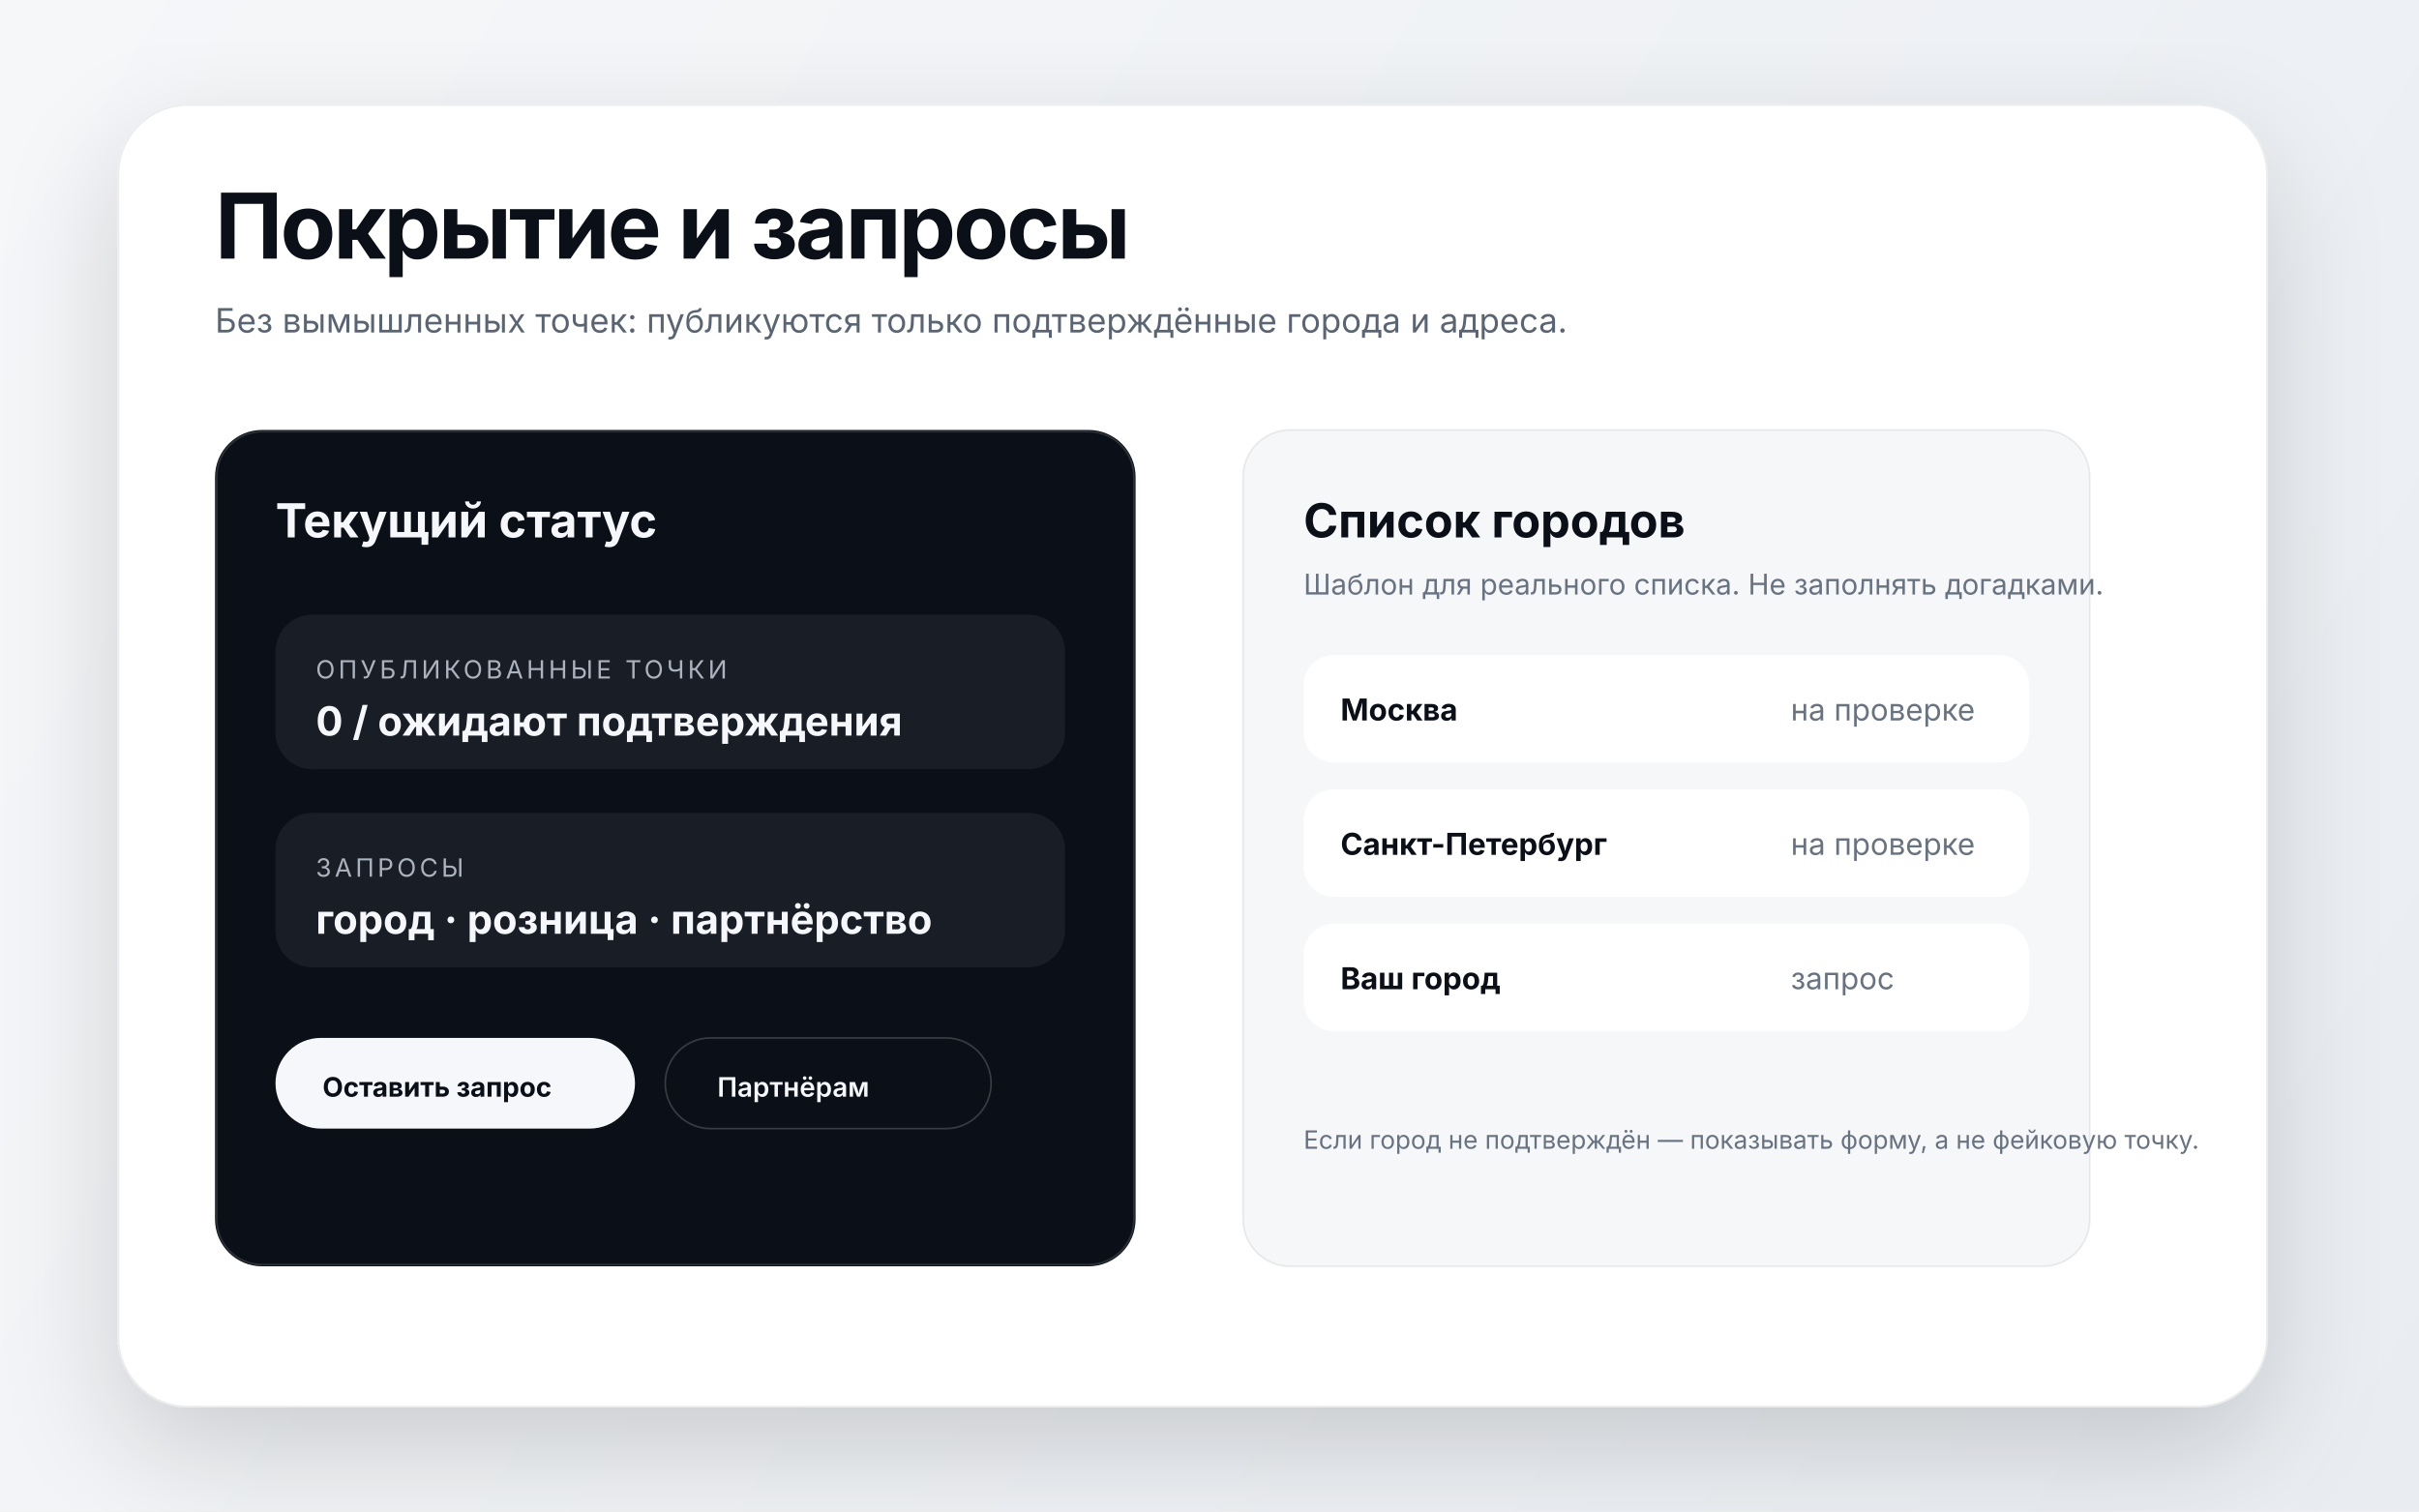
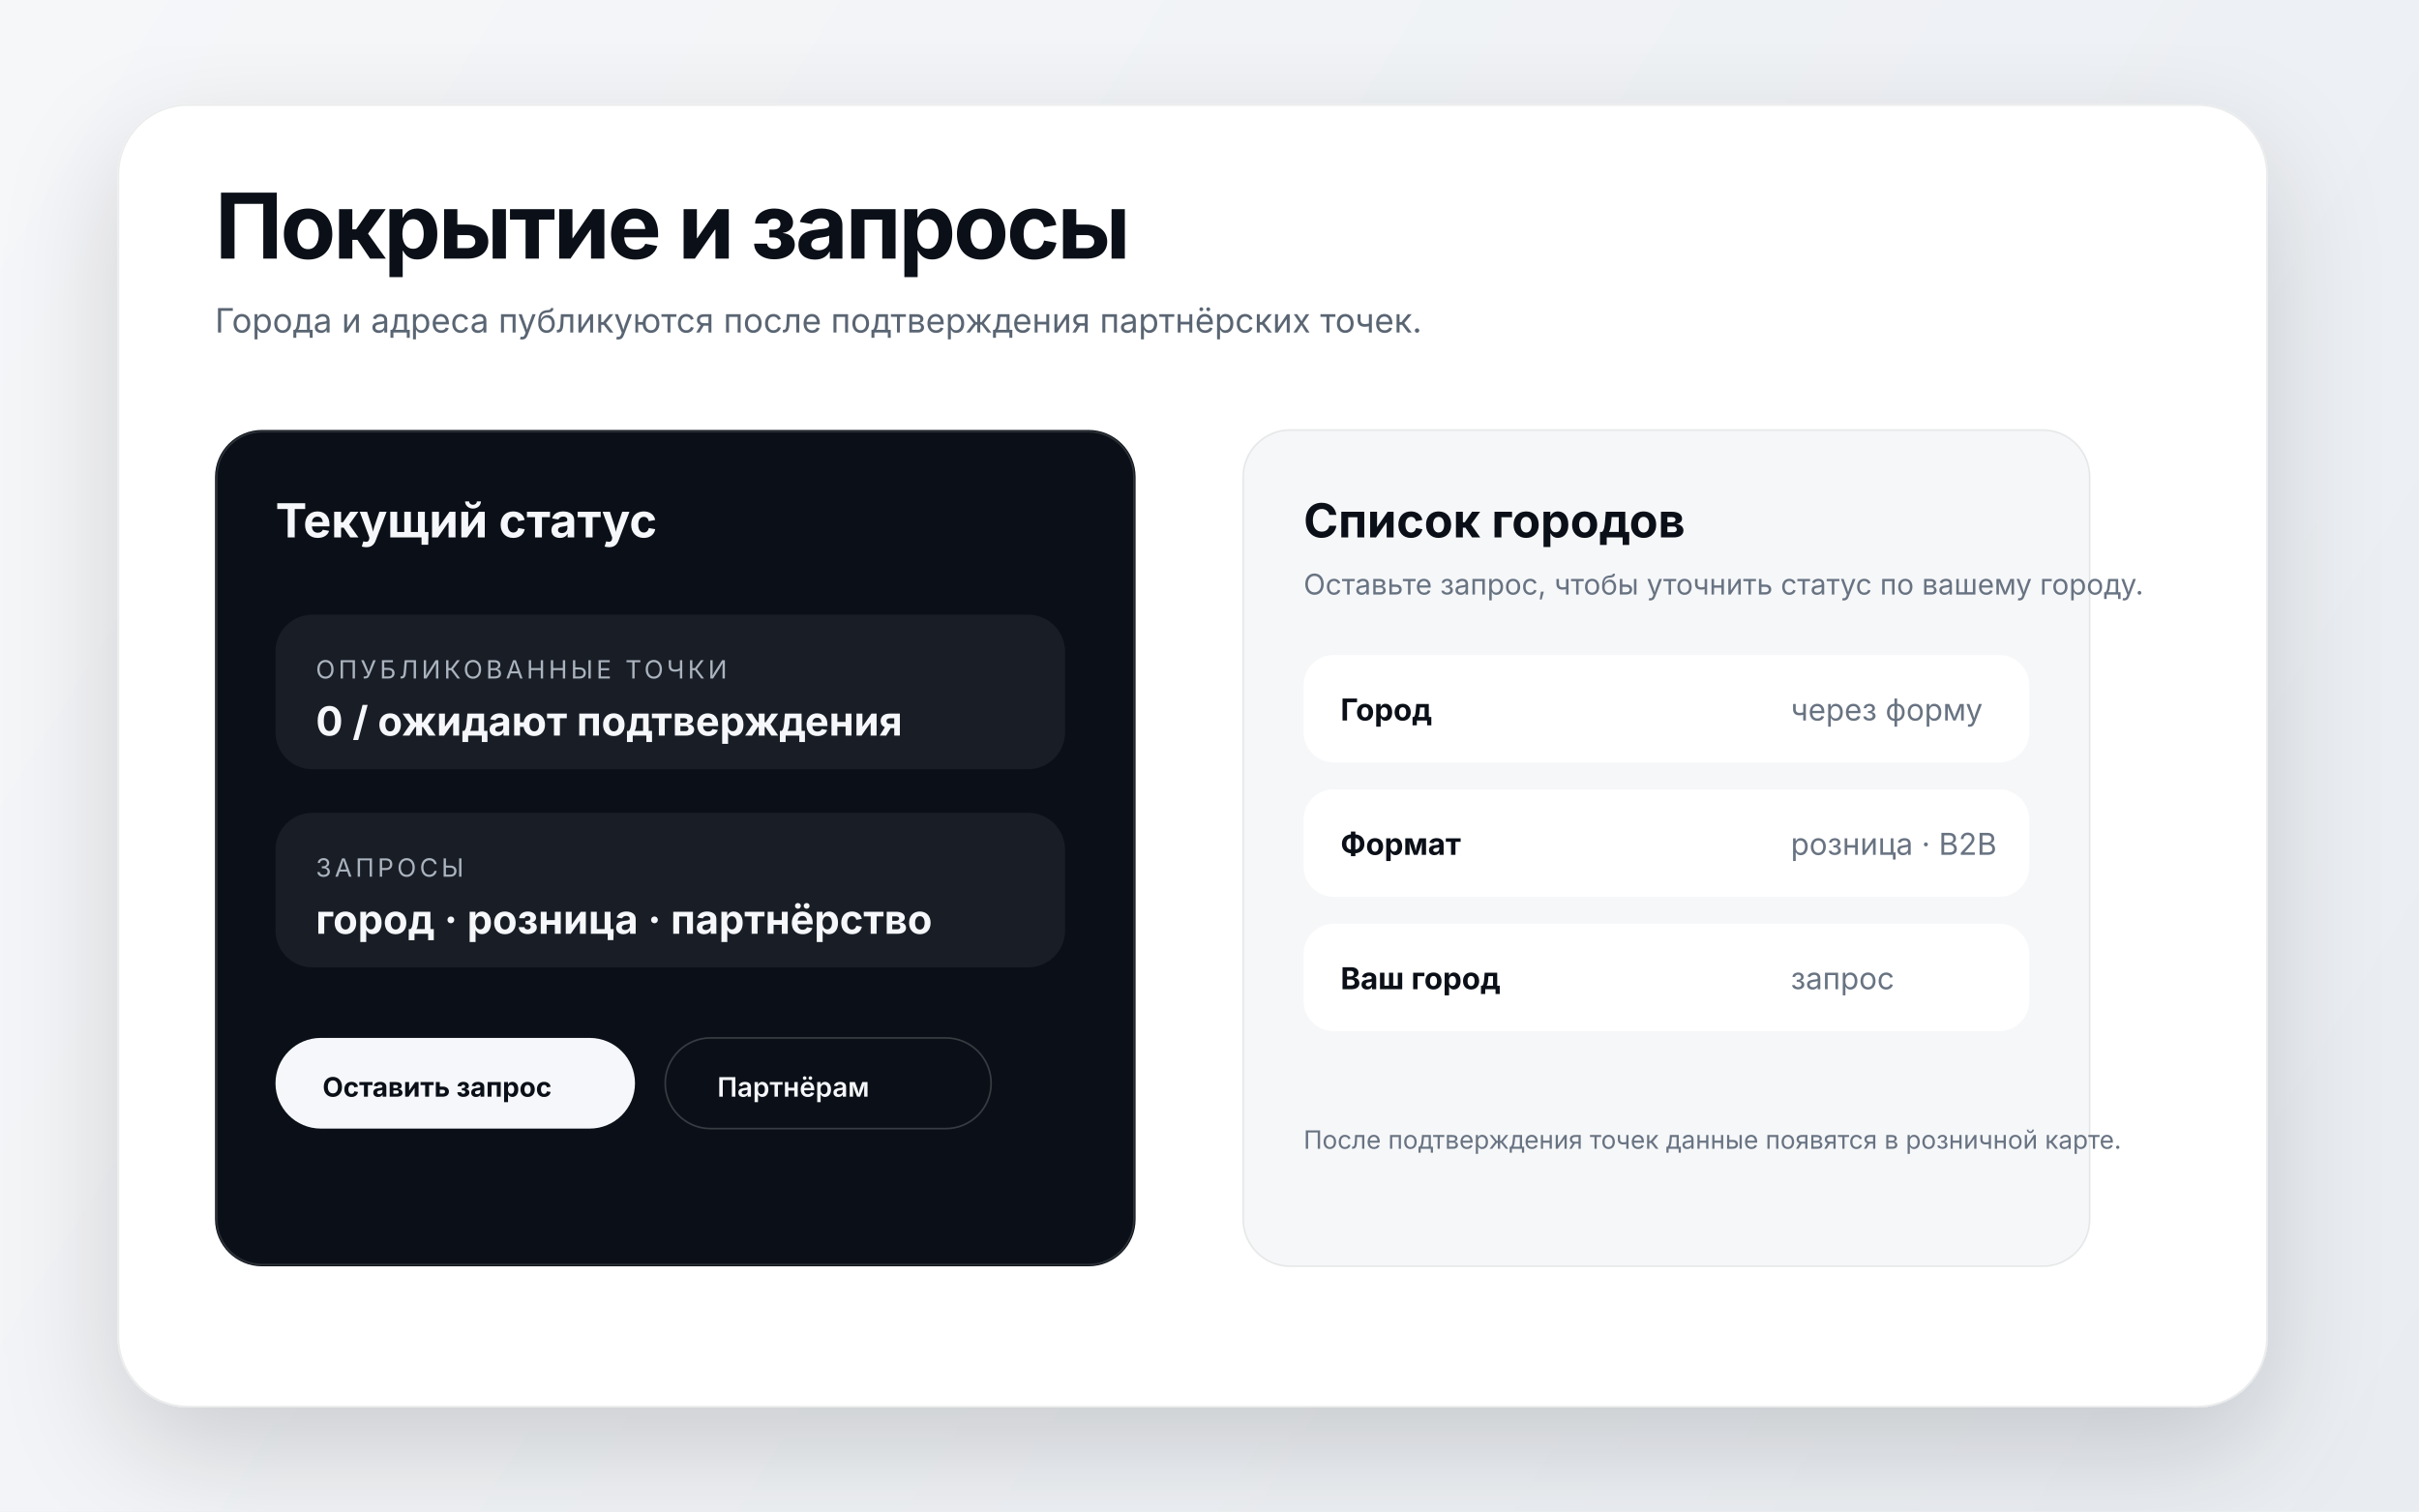
<svg xmlns="http://www.w3.org/2000/svg" width="1440" height="900" viewBox="0 0 1440 900" fill="none" role="img" aria-labelledby="title desc">
  <defs>
    <linearGradient id="bg" x1="0" x2="1440" y1="0" y2="900" gradientUnits="userSpaceOnUse">
      <stop stop-color="#F6F7F9" />
      <stop offset="1" stop-color="#E9EDF2" />
    </linearGradient>
    <filter id="card" x="-40" y="-40" width="1540" height="980" filterUnits="userSpaceOnUse">
      <feDropShadow dx="0" dy="26" stdDeviation="34" flood-color="#0A0F17" flood-opacity="0.16" />
    </filter>
  </defs>
  <rect width="1440" height="900" fill="url(#bg)" />
  <g filter="url(#card)">
    <rect x="70" y="62" width="1280" height="776" rx="42" fill="#FFFFFF" />
    <rect x="70.5" y="62.5" width="1279" height="775" rx="41.5" stroke="#0B1018" stroke-opacity="0.08" />
  </g>
  <text x="128" y="154" fill="#0B1018" font-family="Inter, Arial, sans-serif" font-size="54" font-weight="700" letter-spacing="-1.5">Покрытие и запросы</text>
-   <text x="128" y="198" fill="#5A6573" font-family="Inter, Arial, sans-serif" font-size="20">Без вымышленных точек: публикуются только подтверждённые города и адреса.</text>
+   <text x="128" y="198" fill="#5A6573" font-family="Inter, Arial, sans-serif" font-size="20">Города и адреса публикуются после подтверждения партнёрских точек.</text>
  <g transform="translate(128 256)">
    <rect width="548" height="498" rx="28" fill="#0B1018" />
    <rect x="1" y="1" width="546" height="496" rx="27" stroke="#FFFFFF" stroke-opacity="0.14" />
    <text x="36" y="64" fill="#F5F7FA" font-family="Inter, Arial, sans-serif" font-size="28" font-weight="650">Текущий статус</text>
    <g transform="translate(36 110)">
      <rect width="470" height="92" rx="22" fill="#FFFFFF" fill-opacity="0.06" />
      <text x="24" y="38" fill="#AAB3BE" font-family="Inter, Arial, sans-serif" font-size="15" letter-spacing="2">ОПУБЛИКОВАННЫЕ ТОЧКИ</text>
      <text x="24" y="72" fill="#F5F7FA" font-family="Inter, Arial, sans-serif" font-size="24" font-weight="650">0 / ожидают подтверждения</text>
    </g>
    <g transform="translate(36 228)">
      <rect width="470" height="92" rx="22" fill="#FFFFFF" fill-opacity="0.06" />
      <text x="24" y="38" fill="#AAB3BE" font-family="Inter, Arial, sans-serif" font-size="15" letter-spacing="2">ЗАПРОСЫ</text>
      <text x="24" y="72" fill="#F5F7FA" font-family="Inter, Arial, sans-serif" font-size="24" font-weight="650">город · розница · партнёрство</text>
    </g>
    <g transform="translate(36 362)">
      <rect width="214" height="54" rx="27" fill="#F5F7FA" />
      <text x="28" y="35" fill="#0B1018" font-family="Inter, Arial, sans-serif" font-size="16" font-weight="650">Оставить запрос</text>
      <rect x="232" width="194" height="54" rx="27" fill="transparent" stroke="#FFFFFF" stroke-opacity="0.18" />
      <text x="263" y="35" fill="#F5F7FA" font-family="Inter, Arial, sans-serif" font-size="16" font-weight="600">Партнёрам</text>
    </g>
  </g>
  <g transform="translate(740 256)">
    <rect width="504" height="498" rx="28" fill="#F6F7F9" stroke="#0B1018" stroke-opacity="0.08" />
    <text x="36" y="64" fill="#0B1018" font-family="Inter, Arial, sans-serif" font-size="28" font-weight="650">Список городов</text>
-     <text x="36" y="98" fill="#687382" font-family="Inter, Arial, sans-serif" font-size="17">Шаблон для реального списка. Не заполнять догадками.</text>
+     <text x="36" y="98" fill="#687382" font-family="Inter, Arial, sans-serif" font-size="17">Оставьте запрос, чтобы уточнить статус по вашему городу.</text>
    <g font-family="Inter, Arial, sans-serif" font-size="18">
      <rect x="36" y="134" width="432" height="64" rx="18" fill="#FFFFFF" />
-       <text x="58" y="173" fill="#0B1018" font-weight="650">Москва</text>
-       <text x="326" y="173" fill="#687382">на проверке</text>
+       <text x="58" y="173" fill="#0B1018" font-weight="650">Город</text>
+       <text x="326" y="173" fill="#687382">через форму</text>
      <rect x="36" y="214" width="432" height="64" rx="18" fill="#FFFFFF" />
-       <text x="58" y="253" fill="#0B1018" font-weight="650">Санкт-Петербург</text>
-       <text x="326" y="253" fill="#687382">на проверке</text>
+       <text x="58" y="253" fill="#0B1018" font-weight="650">Формат</text>
+       <text x="326" y="253" fill="#687382">розница · B2B</text>
      <rect x="36" y="294" width="432" height="64" rx="18" fill="#FFFFFF" />
      <text x="58" y="333" fill="#0B1018" font-weight="650">Ваш город</text>
      <text x="326" y="333" fill="#687382">запрос</text>
    </g>
-     <text x="36" y="428" fill="#687382" font-family="Inter, Arial, sans-serif" font-size="15">Если город не подтверждён — показывать форму, а не фейковую точку.</text>
+     <text x="36" y="428" fill="#687382" font-family="Inter, Arial, sans-serif" font-size="15">После подтверждения точек данные появятся в розничной карте.</text>
  </g>
</svg>
